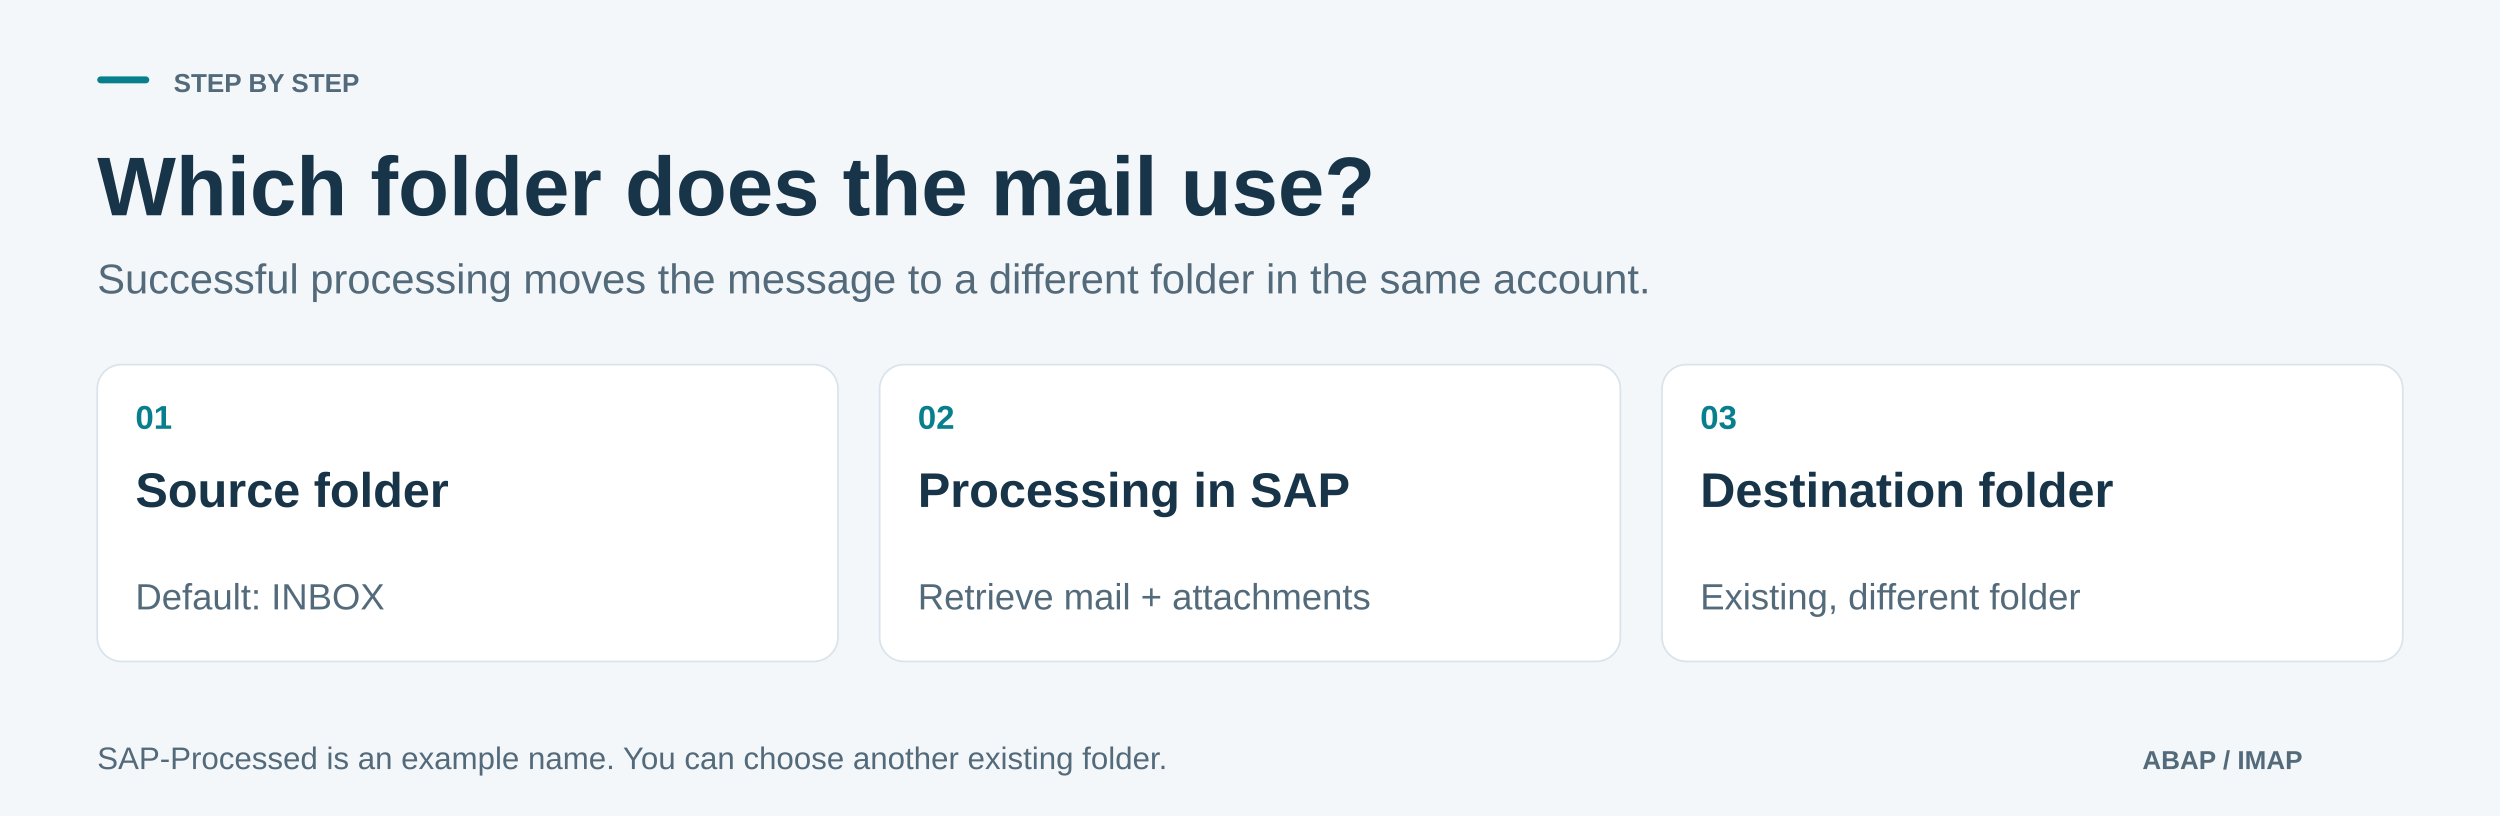
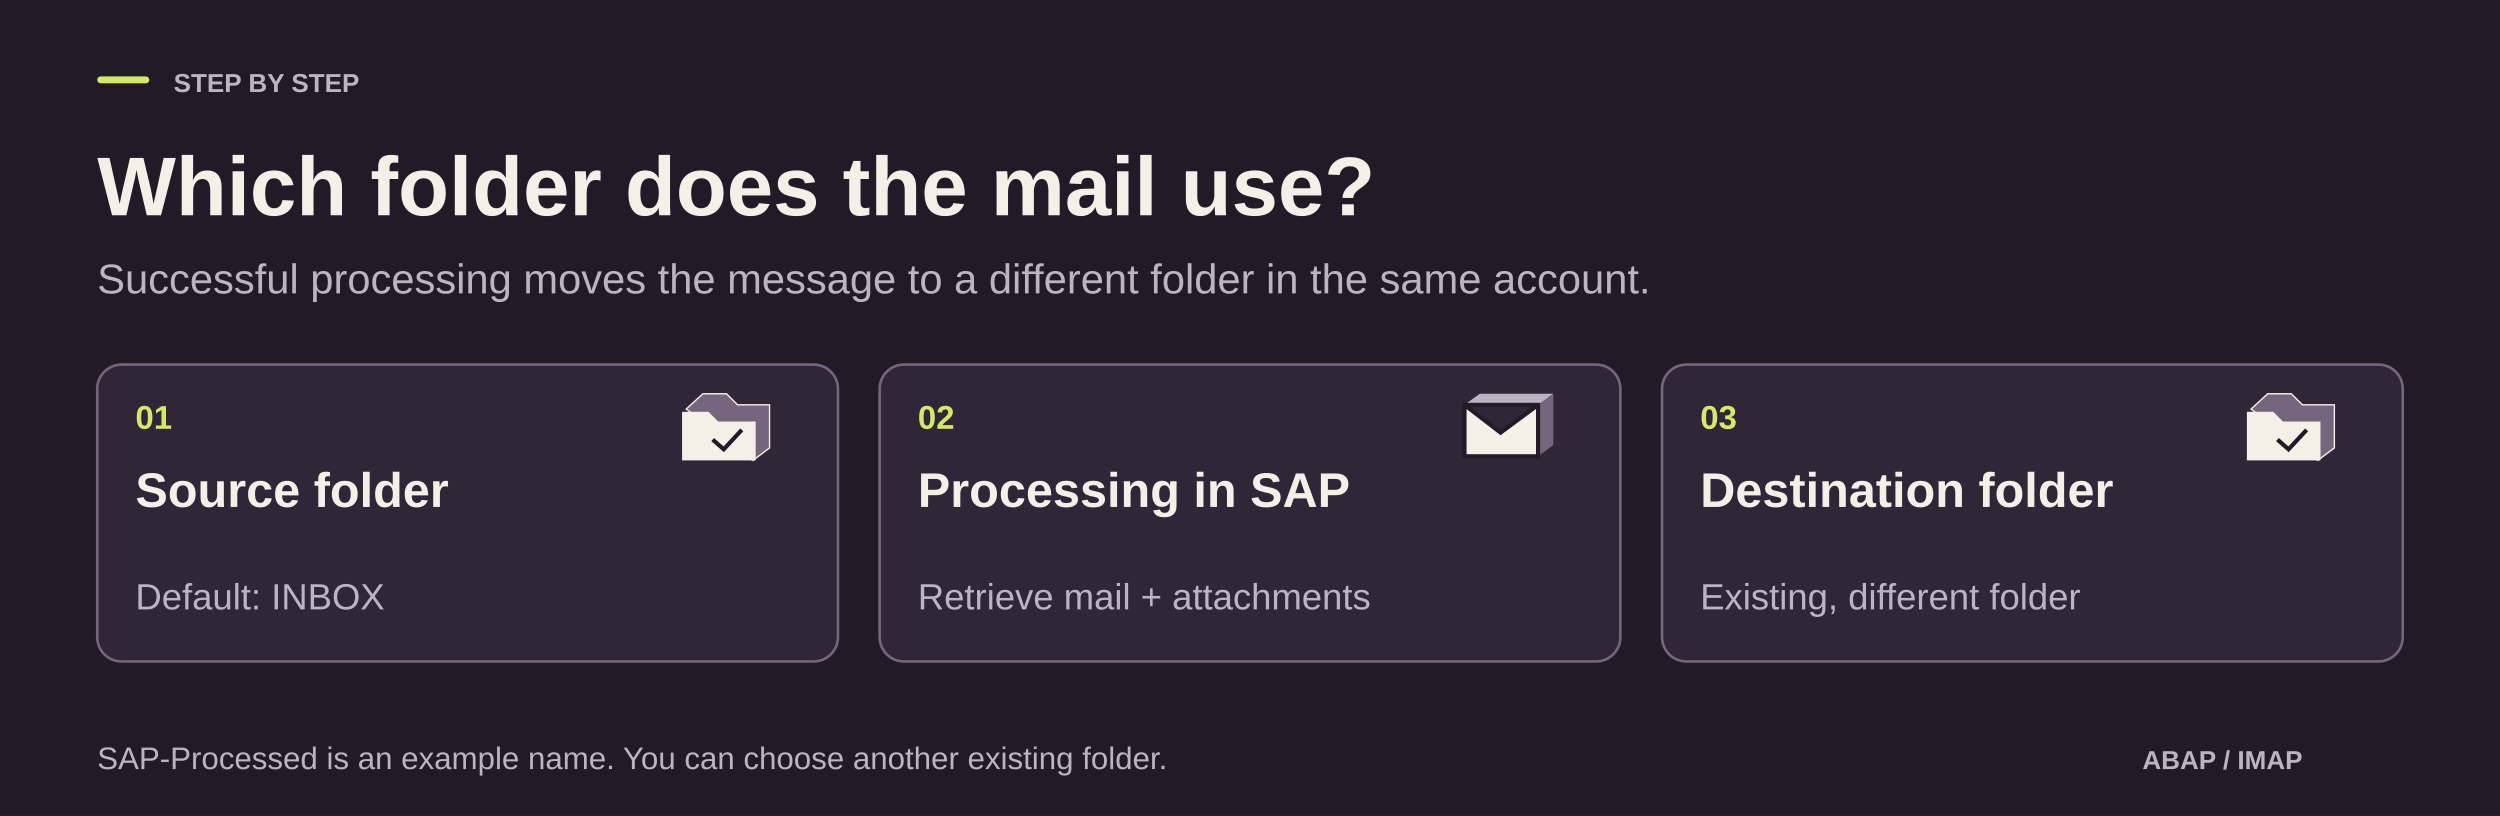
<svg xmlns="http://www.w3.org/2000/svg" width="1440" height="470" viewBox="0 0 1440 470" role="img" aria-labelledby="title desc">
-   <rect x="0" y="0" width="1440" height="470" rx="0" fill="#F4F7FA" />
-   <rect x="56" y="44" width="30" height="4" rx="2" fill="#087F8C" />
-   <text x="100" y="53" font-family="Segoe UI, Arial, sans-serif" font-size="15" font-weight="600" fill="#536A7B">STEP BY STEP</text>
-   <text x="56" y="124" font-family="Segoe UI, Arial, sans-serif" font-size="48" font-weight="600" fill="#183448">Which folder does the mail use?</text>
-   <text x="56" y="169" font-family="Segoe UI, Arial, sans-serif" font-size="24" font-weight="400" fill="#536A7B">Successful processing moves the message to a different folder in the same account.</text>
-   <rect x="56.0" y="210" width="426.667" height="171" rx="14" fill="#FFFFFF" stroke="#D8E3EB" stroke-width="1" />
-   <text x="78.0" y="247" font-family="Segoe UI, Arial, sans-serif" font-size="19" font-weight="600" fill="#087F8C">01</text>
-   <text x="78.0" y="292" font-family="Segoe UI, Arial, sans-serif" font-size="28" font-weight="600" fill="#183448">Source folder</text>
-   <text x="78.0" y="351" font-family="Segoe UI, Arial, sans-serif" font-size="21" font-weight="400" fill="#536A7B">Default: INBOX</text>
-   <rect x="506.667" y="210" width="426.667" height="171" rx="14" fill="#FFFFFF" stroke="#D8E3EB" stroke-width="1" />
-   <text x="528.667" y="247" font-family="Segoe UI, Arial, sans-serif" font-size="19" font-weight="600" fill="#087F8C">02</text>
-   <text x="528.667" y="292" font-family="Segoe UI, Arial, sans-serif" font-size="28" font-weight="600" fill="#183448">Processing in SAP</text>
-   <text x="528.667" y="351" font-family="Segoe UI, Arial, sans-serif" font-size="21" font-weight="400" fill="#536A7B">Retrieve mail + attachments</text>
-   <rect x="957.333" y="210" width="426.667" height="171" rx="14" fill="#FFFFFF" stroke="#D8E3EB" stroke-width="1" />
-   <text x="979.333" y="247" font-family="Segoe UI, Arial, sans-serif" font-size="19" font-weight="600" fill="#087F8C">03</text>
-   <text x="979.333" y="292" font-family="Segoe UI, Arial, sans-serif" font-size="28" font-weight="600" fill="#183448">Destination folder</text>
-   <text x="979.333" y="351" font-family="Segoe UI, Arial, sans-serif" font-size="21" font-weight="400" fill="#536A7B">Existing, different folder</text>
-   <text x="56" y="443" font-family="Segoe UI, Arial, sans-serif" font-size="18" font-weight="400" fill="#536A7B">SAP-Processed is an example name. You can choose another existing folder.</text>
-   <text x="1234" y="443" font-family="Segoe UI, Arial, sans-serif" font-size="15" font-weight="600" fill="#536A7B">ABAP / IMAP</text>
+   <rect x="0" y="0" width="1440" height="470" rx="0" fill="#231A28" />
+   <rect x="56" y="44" width="30" height="4" rx="2" fill="#D4E86A" />
+   <text x="100" y="53" font-family="Segoe UI, Arial, sans-serif" font-size="15" font-weight="700" fill="#BDB4C2">STEP BY STEP</text>
+   <text x="56" y="124" font-family="Segoe UI, Arial, sans-serif" font-size="48" font-weight="700" fill="#F4F0E8">Which folder does the mail use?</text>
+   <text x="56" y="169" font-family="Segoe UI, Arial, sans-serif" font-size="24" font-weight="400" fill="#BDB4C2">Successful processing moves the message to a different folder in the same account.</text>
+   <rect x="56.0" y="210" width="426.667" height="171" rx="14" fill="#302638" stroke="#76667D" stroke-width="1.5" />
+   <text x="78.0" y="247" font-family="Segoe UI, Arial, sans-serif" font-size="19" font-weight="700" fill="#D4E86A">01</text>
+   <text x="78.0" y="292" font-family="Segoe UI, Arial, sans-serif" font-size="28" font-weight="700" fill="#F4F0E8">Source folder</text>
+   <text x="78.0" y="351" font-family="Segoe UI, Arial, sans-serif" font-size="21" font-weight="400" fill="#BDB4C2">Default: INBOX</text>
+   <rect x="506.667" y="210" width="426.667" height="171" rx="14" fill="#302638" stroke="#76667D" stroke-width="1.5" />
+   <text x="528.667" y="247" font-family="Segoe UI, Arial, sans-serif" font-size="19" font-weight="700" fill="#D4E86A">02</text>
+   <text x="528.667" y="292" font-family="Segoe UI, Arial, sans-serif" font-size="28" font-weight="700" fill="#F4F0E8">Processing in SAP</text>
+   <text x="528.667" y="351" font-family="Segoe UI, Arial, sans-serif" font-size="21" font-weight="400" fill="#BDB4C2">Retrieve mail + attachments</text>
+   <rect x="957.333" y="210" width="426.667" height="171" rx="14" fill="#302638" stroke="#76667D" stroke-width="1.5" />
+   <text x="979.333" y="247" font-family="Segoe UI, Arial, sans-serif" font-size="19" font-weight="700" fill="#D4E86A">03</text>
+   <text x="979.333" y="292" font-family="Segoe UI, Arial, sans-serif" font-size="28" font-weight="700" fill="#F4F0E8">Destination folder</text>
+   <text x="979.333" y="351" font-family="Segoe UI, Arial, sans-serif" font-size="21" font-weight="400" fill="#BDB4C2">Existing, different folder</text>
+   <text x="56" y="443" font-family="Segoe UI, Arial, sans-serif" font-size="18" font-weight="400" fill="#BDB4C2">SAP-Processed is an example name. You can choose another existing folder.</text>
+   <text x="1234" y="443" font-family="Segoe UI, Arial, sans-serif" font-size="15" font-weight="700" fill="#BDB4C2">ABAP / IMAP</text>
+   <g transform="translate(389.6667 222.0) scale(.8)">
+     <path d="M7 17 L19 6 H36 L44 14 H67 V45 L55 54 Z" fill="#76667D" stroke="#F4F0E8" />
+     <path d="M4 19 H23 L30 26 H57 V54 H4 Z" fill="#F4F0E8" />
+     <path d="M26 39 L34 46 L47 32" fill="none" stroke="#231A28" stroke-width="3" />
+   </g>
+   <g transform="translate(840.3333 222.0) scale(.8)">
+     <path d="M4 14 L57 14 L68 6 L15 6 Z" fill="#BDB4C2" />
+     <path d="M57 14 L68 6 L68 43 L57 51 Z" fill="#76667D" />
+     <path d="M4 14 H57 V51 H4 Z M4 14 L30 34 L57 14" fill="#F4F0E8" stroke="#231A28" stroke-width="3" />
+   </g>
+   <g transform="translate(1291.0 222.0) scale(.8)">
+     <path d="M7 17 L19 6 H36 L44 14 H67 V45 L55 54 Z" fill="#76667D" stroke="#F4F0E8" />
+     <path d="M4 19 H23 L30 26 H57 V54 H4 Z" fill="#F4F0E8" />
+     <path d="M26 39 L34 46 L47 32" fill="none" stroke="#231A28" stroke-width="3" />
+   </g>
</svg>
